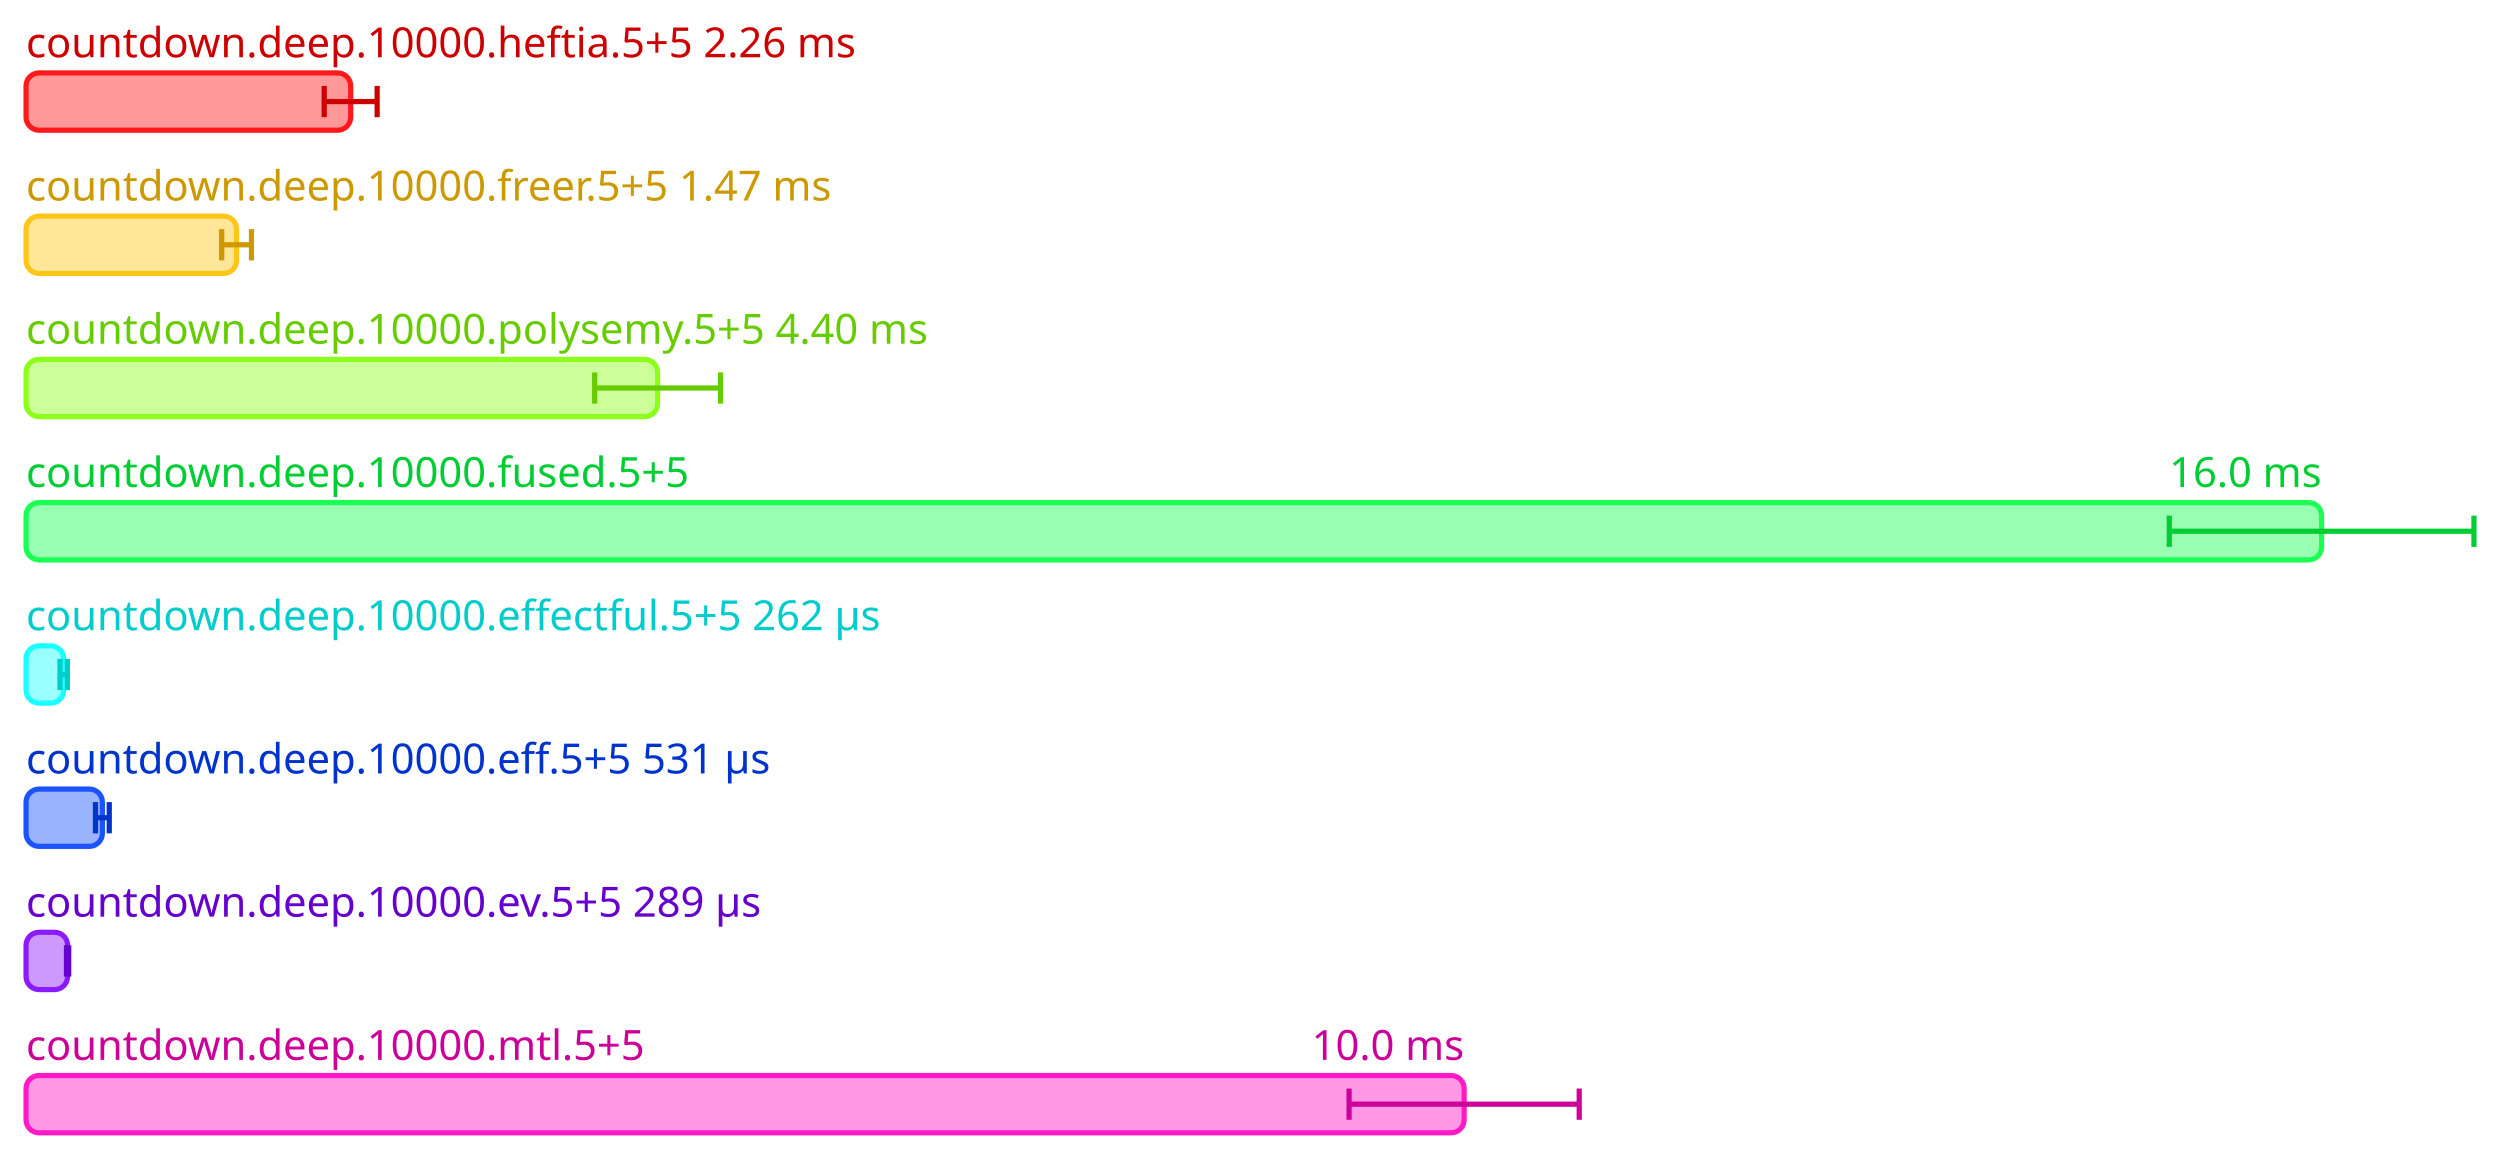
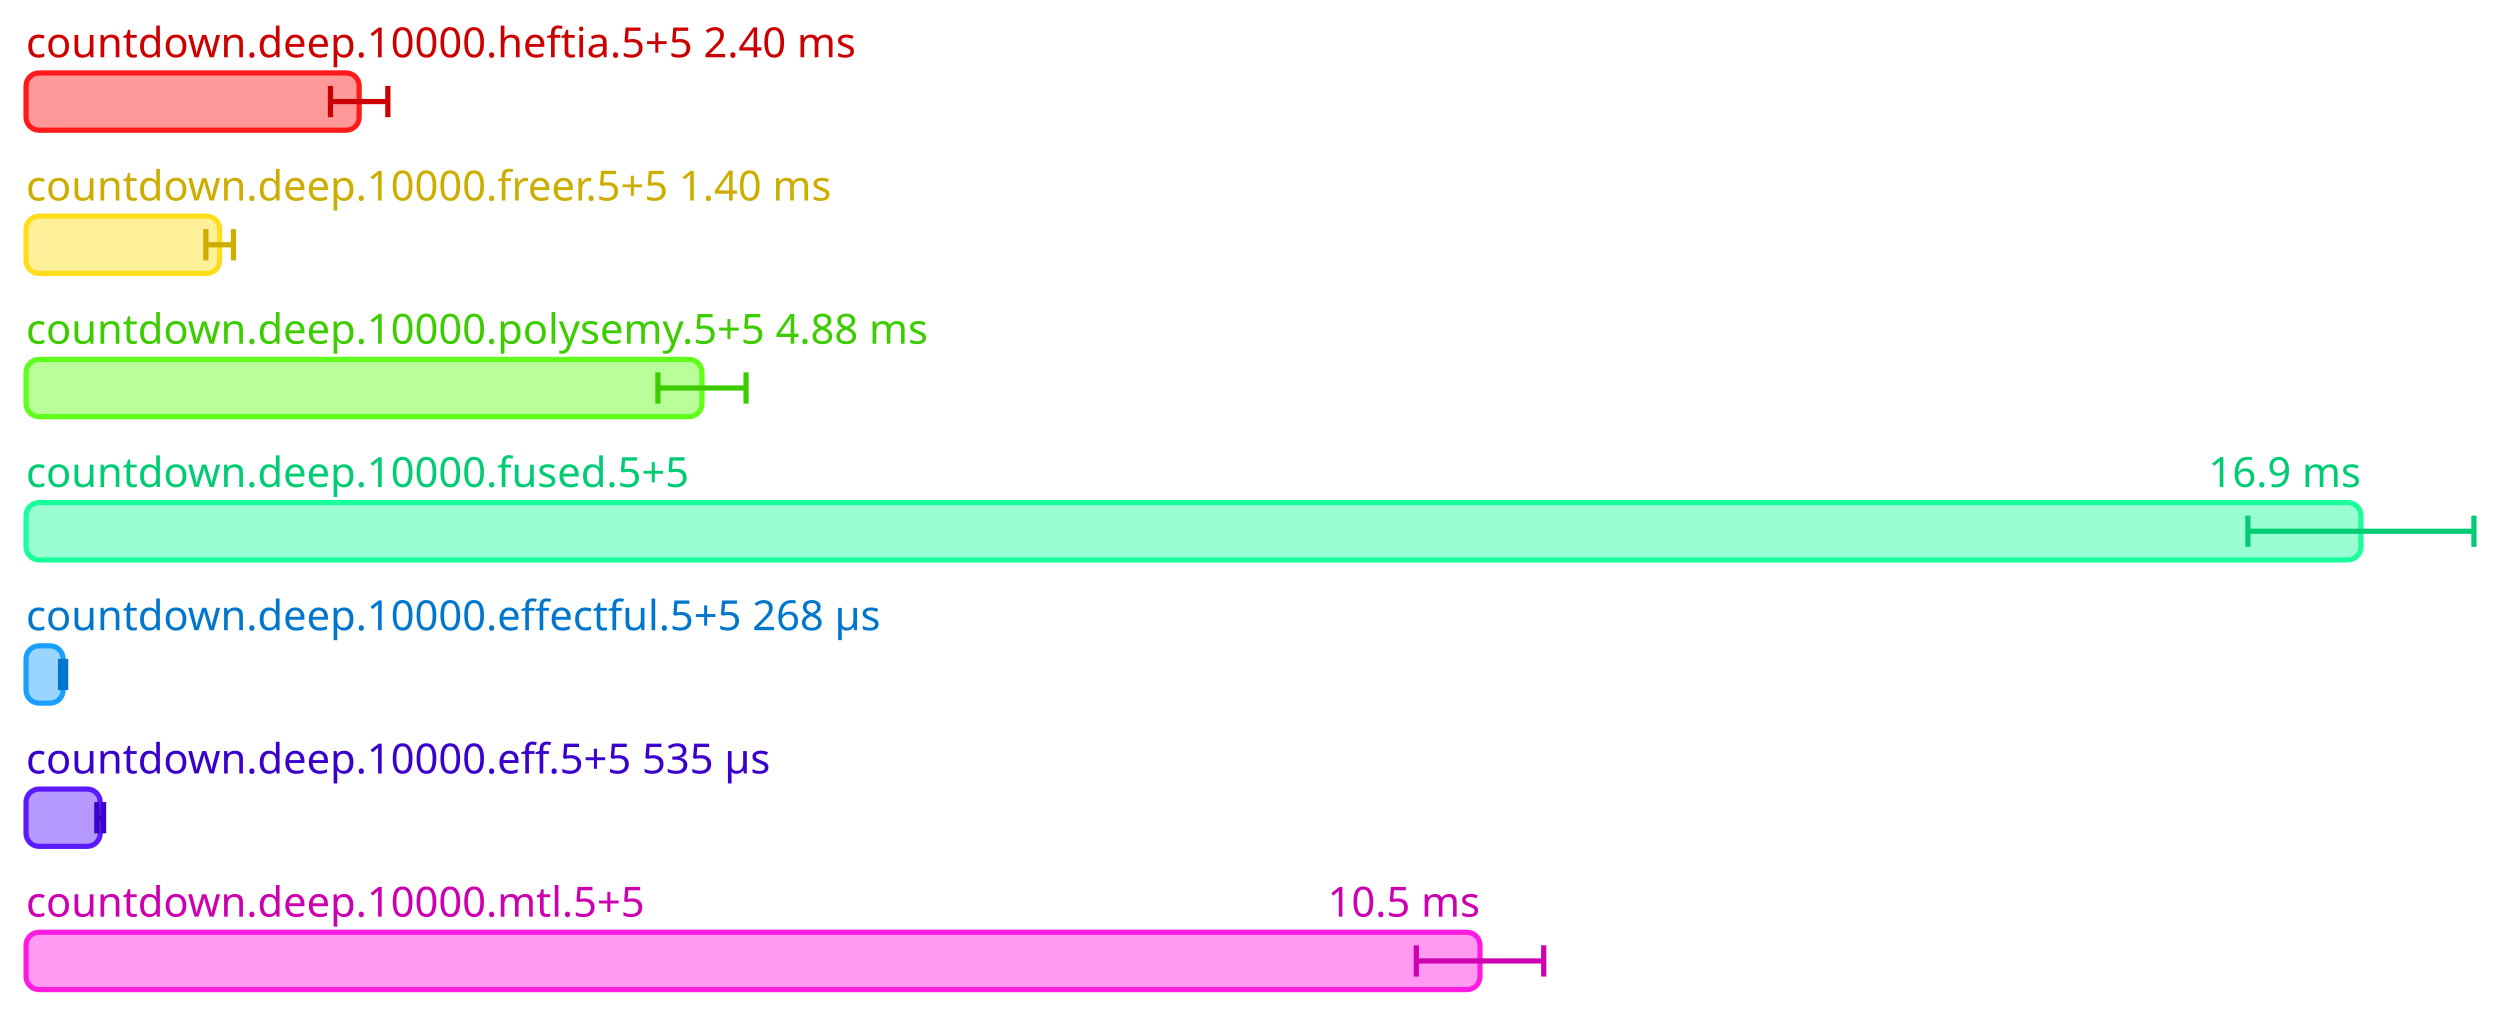
- <svg xmlns="http://www.w3.org/2000/svg" height="447" width="960.0" font-size="16" font-family="sans-serif" stroke-width="2">
+ <svg xmlns="http://www.w3.org/2000/svg" height="392" width="960.0" font-size="16" font-family="sans-serif" stroke-width="2">
  <g transform="translate(10.0 0)">
-     <text fill="hsl(0, 100%, 40%)" y="22">countdown.deep.10000.heftia.5+5 2.26 ms</text>
+     <text fill="hsl(0, 100%, 40%)" y="22">countdown.deep.10000.heftia.5+5 2.40 ms</text>
    <g>
-       <rect y="28" rx="5" height="22" width="124.659" fill="hsl(0, 100%, 80%)" stroke="hsl(0, 100%, 55%)" />
+       <rect y="28" rx="5" height="22" width="127.914" fill="hsl(0, 100%, 80%)" stroke="hsl(0, 100%, 55%)" />
      <g stroke="hsl(0, 100%, 40%)">
-         <line x1="114.494" x2="134.824" y1="39" y2="39" />
-         <line x1="114.494" x2="114.494" y1="33" y2="45" />
-         <line x1="134.824" x2="134.824" y1="33" y2="45" />
+         <line x1="116.894" x2="138.933" y1="39" y2="39" />
+         <line x1="116.894" x2="116.894" y1="33" y2="45" />
+         <line x1="138.933" x2="138.933" y1="33" y2="45" />
      </g>
    </g>
-     <text fill="hsl(45, 100%, 40%)" y="77">countdown.deep.10000.freer.5+5 1.47 ms</text>
+     <text fill="hsl(51, 100%, 40%)" y="77">countdown.deep.10000.freer.5+5 1.40 ms</text>
    <g>
-       <rect y="83" rx="5" height="22" width="80.843" fill="hsl(45, 100%, 80%)" stroke="hsl(45, 100%, 55%)" />
-       <g stroke="hsl(45, 100%, 40%)">
-         <line x1="75.125" x2="86.562" y1="94" y2="94" />
-         <line x1="75.125" x2="75.125" y1="88" y2="100" />
-         <line x1="86.562" x2="86.562" y1="88" y2="100" />
+       <rect y="83" rx="5" height="22" width="74.352" fill="hsl(51, 100%, 80%)" stroke="hsl(51, 100%, 55%)" />
+       <g stroke="hsl(51, 100%, 40%)">
+         <line x1="69.052" x2="79.651" y1="94" y2="94" />
+         <line x1="69.052" x2="69.052" y1="88" y2="100" />
+         <line x1="79.651" x2="79.651" y1="88" y2="100" />
      </g>
    </g>
-     <text fill="hsl(90, 100%, 40%)" y="132">countdown.deep.10000.polysemy.5+5 4.40 ms</text>
+     <text fill="hsl(102, 100%, 40%)" y="132">countdown.deep.10000.polysemy.5+5 4.88 ms</text>
    <g>
-       <rect y="138" rx="5" height="22" width="242.518" fill="hsl(90, 100%, 80%)" stroke="hsl(90, 100%, 55%)" />
-       <g stroke="hsl(90, 100%, 40%)">
-         <line x1="218.351" x2="266.684" y1="149" y2="149" />
-         <line x1="218.351" x2="218.351" y1="143" y2="155" />
-         <line x1="266.684" x2="266.684" y1="143" y2="155" />
+       <rect y="138" rx="5" height="22" width="259.557" fill="hsl(102, 100%, 80%)" stroke="hsl(102, 100%, 55%)" />
+       <g stroke="hsl(102, 100%, 40%)">
+         <line x1="242.636" x2="276.477" y1="149" y2="149" />
+         <line x1="242.636" x2="242.636" y1="143" y2="155" />
+         <line x1="276.477" x2="276.477" y1="143" y2="155" />
      </g>
    </g>
-     <g fill="hsl(135, 100%, 40%)">
+     <g fill="hsl(154, 100%, 40%)">
      <text y="187">countdown.deep.10000.fused.5+5</text>
-       <text y="187" x="881.498" text-anchor="end">16.0 ms</text>
+       <text y="187" x="896.599" text-anchor="end">16.9 ms</text>
    </g>
    <g>
-       <rect y="193" rx="5" height="22" width="881.498" fill="hsl(135, 100%, 80%)" stroke="hsl(135, 100%, 55%)" />
-       <g stroke="hsl(135, 100%, 40%)">
-         <line x1="822.995" x2="940.0" y1="204" y2="204" />
-         <line x1="822.995" x2="822.995" y1="198" y2="210" />
+       <rect y="193" rx="5" height="22" width="896.599" fill="hsl(154, 100%, 80%)" stroke="hsl(154, 100%, 55%)" />
+       <g stroke="hsl(154, 100%, 40%)">
+         <line x1="853.198" x2="940.0" y1="204" y2="204" />
+         <line x1="853.198" x2="853.198" y1="198" y2="210" />
        <line x1="940.0" x2="940.0" y1="198" y2="210" />
      </g>
    </g>
-     <text fill="hsl(180, 100%, 40%)" y="242">countdown.deep.10000.effectful.5+5 262  μs</text>
+     <text fill="hsl(205, 100%, 40%)" y="242">countdown.deep.10000.effectful.5+5 268  μs</text>
    <g>
-       <rect y="248" rx="5" height="22" width="14.462" fill="hsl(180, 100%, 80%)" stroke="hsl(180, 100%, 55%)" />
-       <g stroke="hsl(180, 100%, 40%)">
-         <line x1="13.029" x2="15.896" y1="259" y2="259" />
-         <line x1="13.029" x2="13.029" y1="253" y2="265" />
-         <line x1="15.896" x2="15.896" y1="253" y2="265" />
+       <rect y="248" rx="5" height="22" width="14.236" fill="hsl(205, 100%, 80%)" stroke="hsl(205, 100%, 55%)" />
+       <g stroke="hsl(205, 100%, 40%)">
+         <line x1="13.254" x2="15.218" y1="259" y2="259" />
+         <line x1="13.254" x2="13.254" y1="253" y2="265" />
+         <line x1="15.218" x2="15.218" y1="253" y2="265" />
      </g>
    </g>
-     <text fill="hsl(225, 100%, 40%)" y="297">countdown.deep.10000.eff.5+5 531  μs</text>
+     <text fill="hsl(257, 100%, 40%)" y="297">countdown.deep.10000.eff.5+5 535  μs</text>
    <g>
-       <rect y="303" rx="5" height="22" width="29.312" fill="hsl(225, 100%, 80%)" stroke="hsl(225, 100%, 55%)" />
-       <g stroke="hsl(225, 100%, 40%)">
-         <line x1="26.669" x2="31.954" y1="314" y2="314" />
-         <line x1="26.669" x2="26.669" y1="308" y2="320" />
-         <line x1="31.954" x2="31.954" y1="308" y2="320" />
+       <rect y="303" rx="5" height="22" width="28.477" fill="hsl(257, 100%, 80%)" stroke="hsl(257, 100%, 55%)" />
+       <g stroke="hsl(257, 100%, 40%)">
+         <line x1="27.184" x2="29.77" y1="314" y2="314" />
+         <line x1="27.184" x2="27.184" y1="308" y2="320" />
+         <line x1="29.77" x2="29.77" y1="308" y2="320" />
      </g>
    </g>
-     <text fill="hsl(270, 100%, 40%)" y="352">countdown.deep.10000.ev.5+5 289  μs</text>
-     <g>
-       <rect y="358" rx="5" height="22" width="15.95" fill="hsl(270, 100%, 80%)" stroke="hsl(270, 100%, 55%)" />
-       <g stroke="hsl(270, 100%, 40%)">
-         <line x1="15.526" x2="16.375" y1="369" y2="369" />
-         <line x1="15.526" x2="15.526" y1="363" y2="375" />
-         <line x1="16.375" x2="16.375" y1="363" y2="375" />
-       </g>
-     </g>
-     <g fill="hsl(315, 100%, 40%)">
-       <text y="407">countdown.deep.10000.mtl.5+5</text>
-       <text y="407" x="552.23" text-anchor="end">10.0 ms</text>
+     <g fill="hsl(308, 100%, 40%)">
+       <text y="352">countdown.deep.10000.mtl.5+5</text>
+       <text y="352" x="558.327" text-anchor="end">10.5 ms</text>
    </g>
    <g>
-       <rect y="413" rx="5" height="22" width="552.23" fill="hsl(315, 100%, 80%)" stroke="hsl(315, 100%, 55%)" />
-       <g stroke="hsl(315, 100%, 40%)">
-         <line x1="508.042" x2="596.417" y1="424" y2="424" />
-         <line x1="508.042" x2="508.042" y1="418" y2="430" />
-         <line x1="596.417" x2="596.417" y1="418" y2="430" />
+       <rect y="358" rx="5" height="22" width="558.327" fill="hsl(308, 100%, 80%)" stroke="hsl(308, 100%, 55%)" />
+       <g stroke="hsl(308, 100%, 40%)">
+         <line x1="533.86" x2="582.794" y1="369" y2="369" />
+         <line x1="533.86" x2="533.86" y1="363" y2="375" />
+         <line x1="582.794" x2="582.794" y1="363" y2="375" />
      </g>
    </g>
  </g>
</svg>
